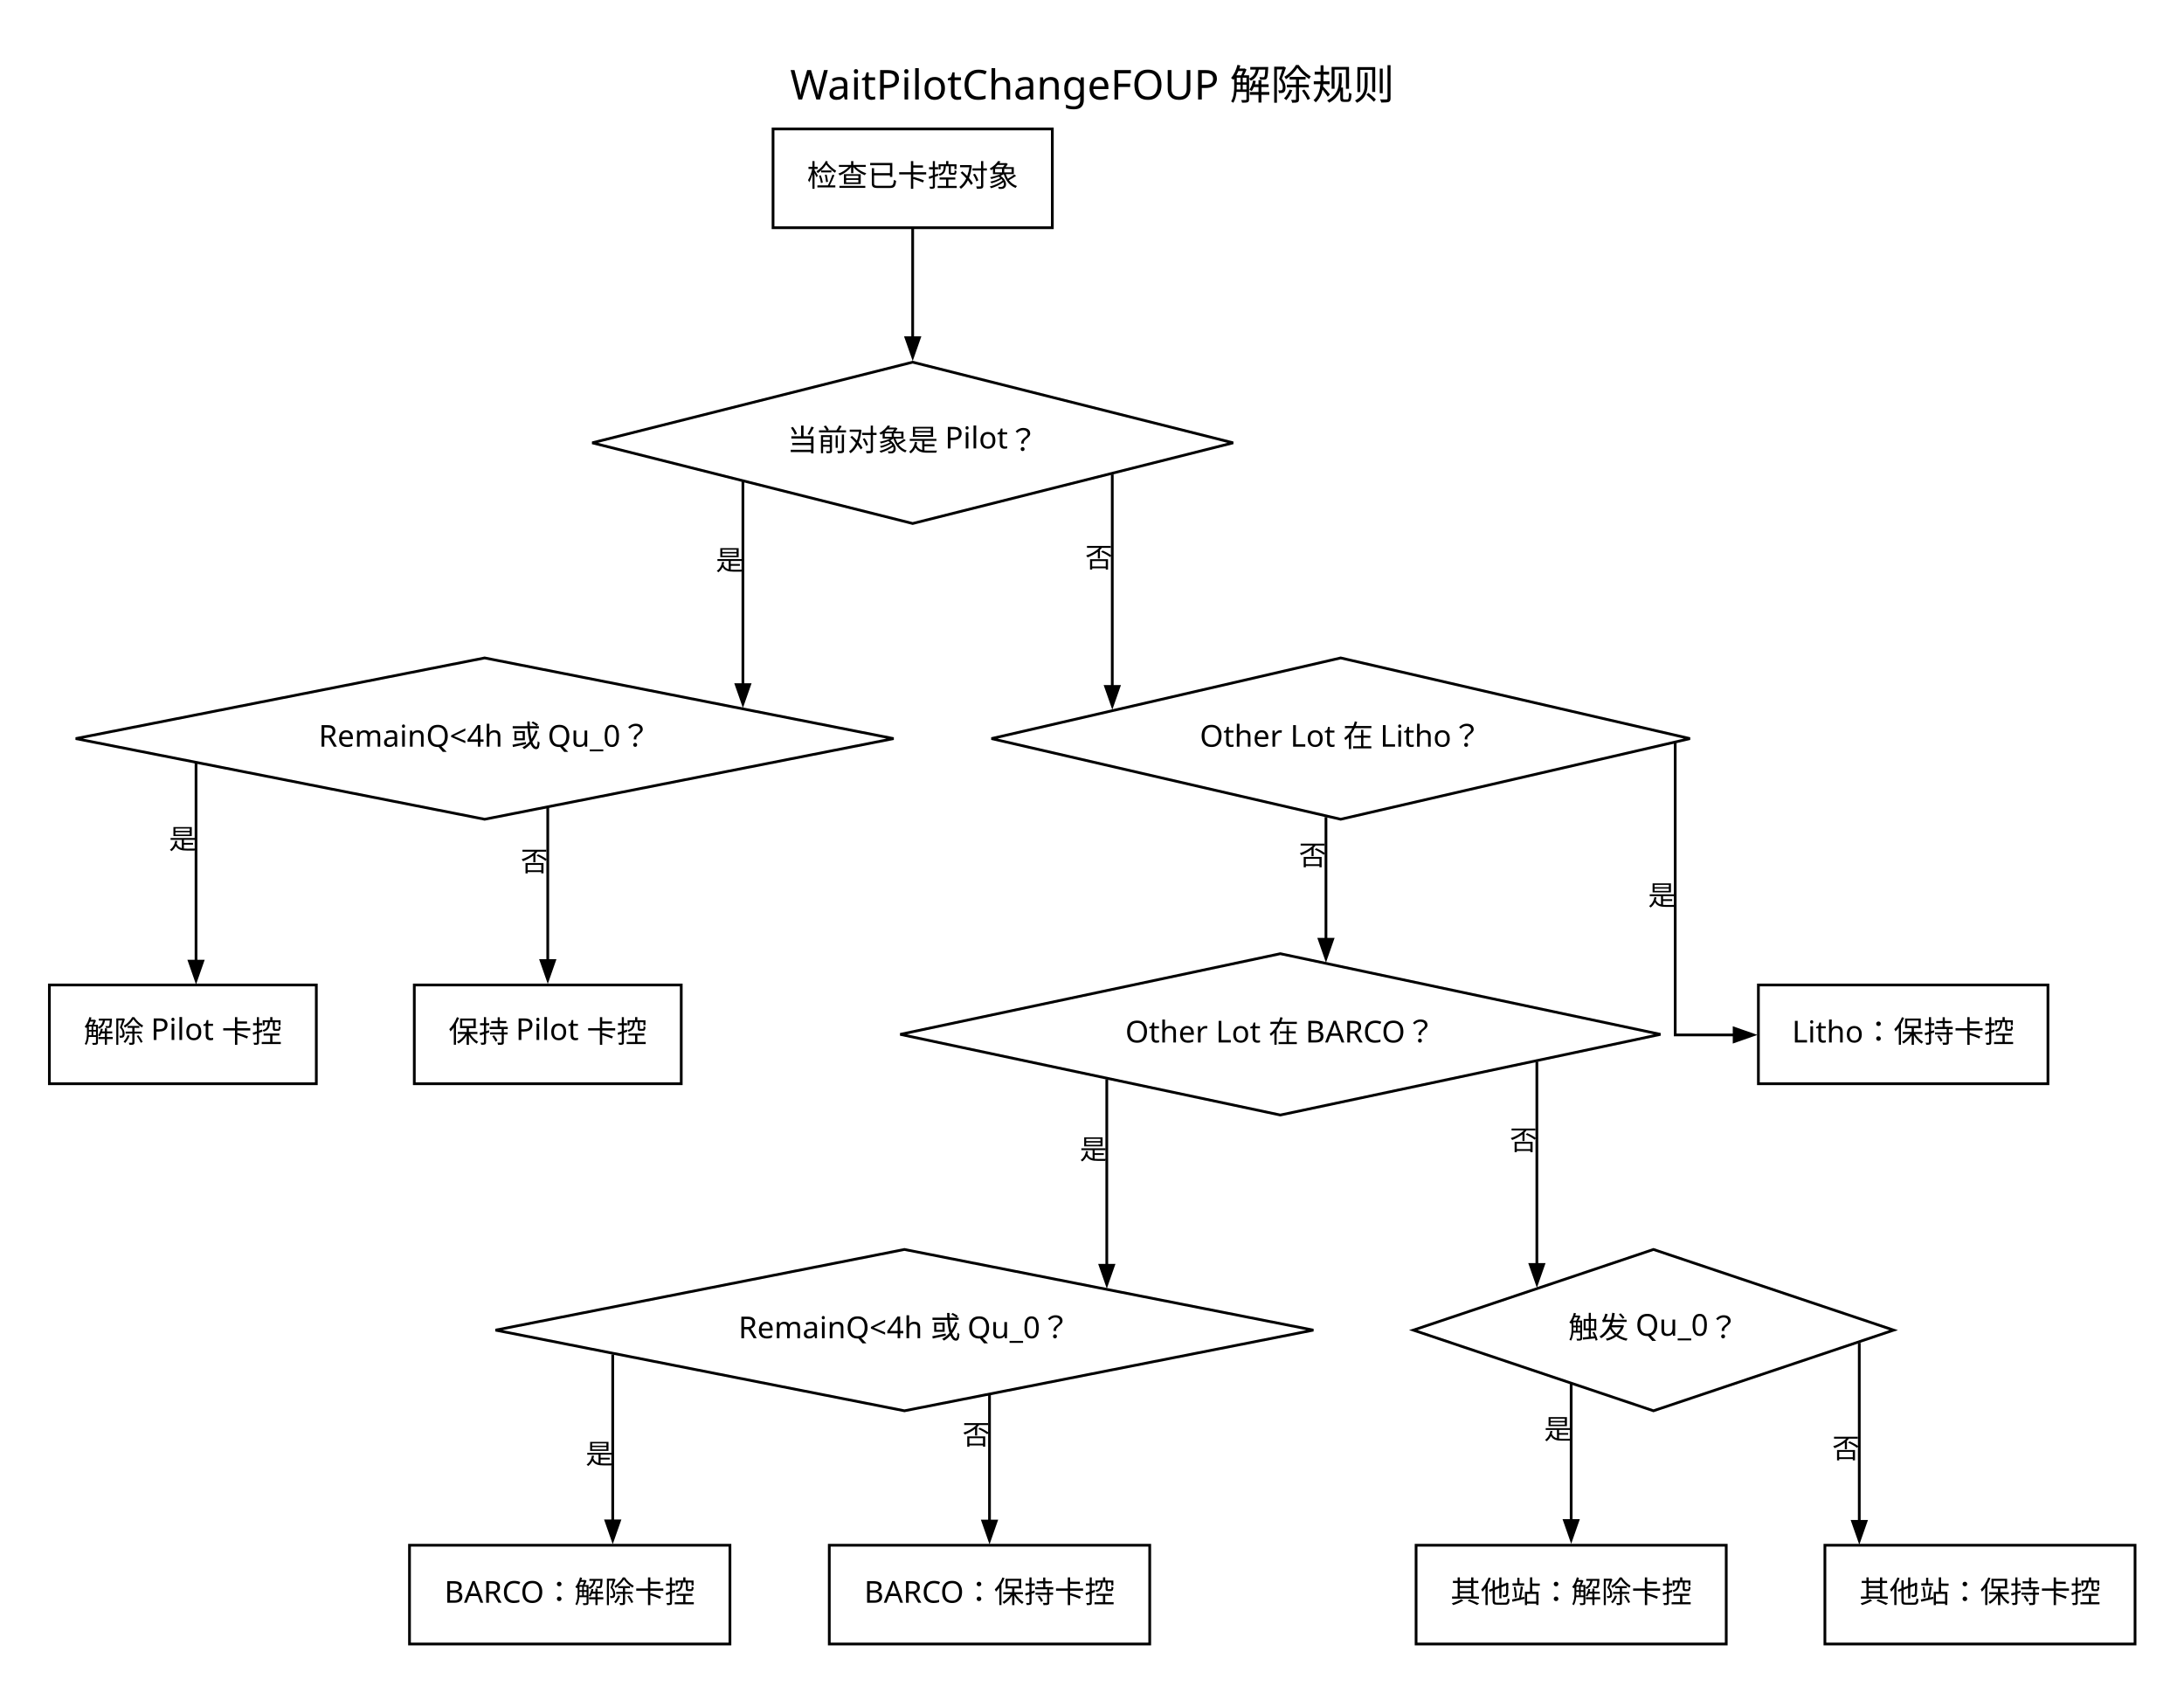
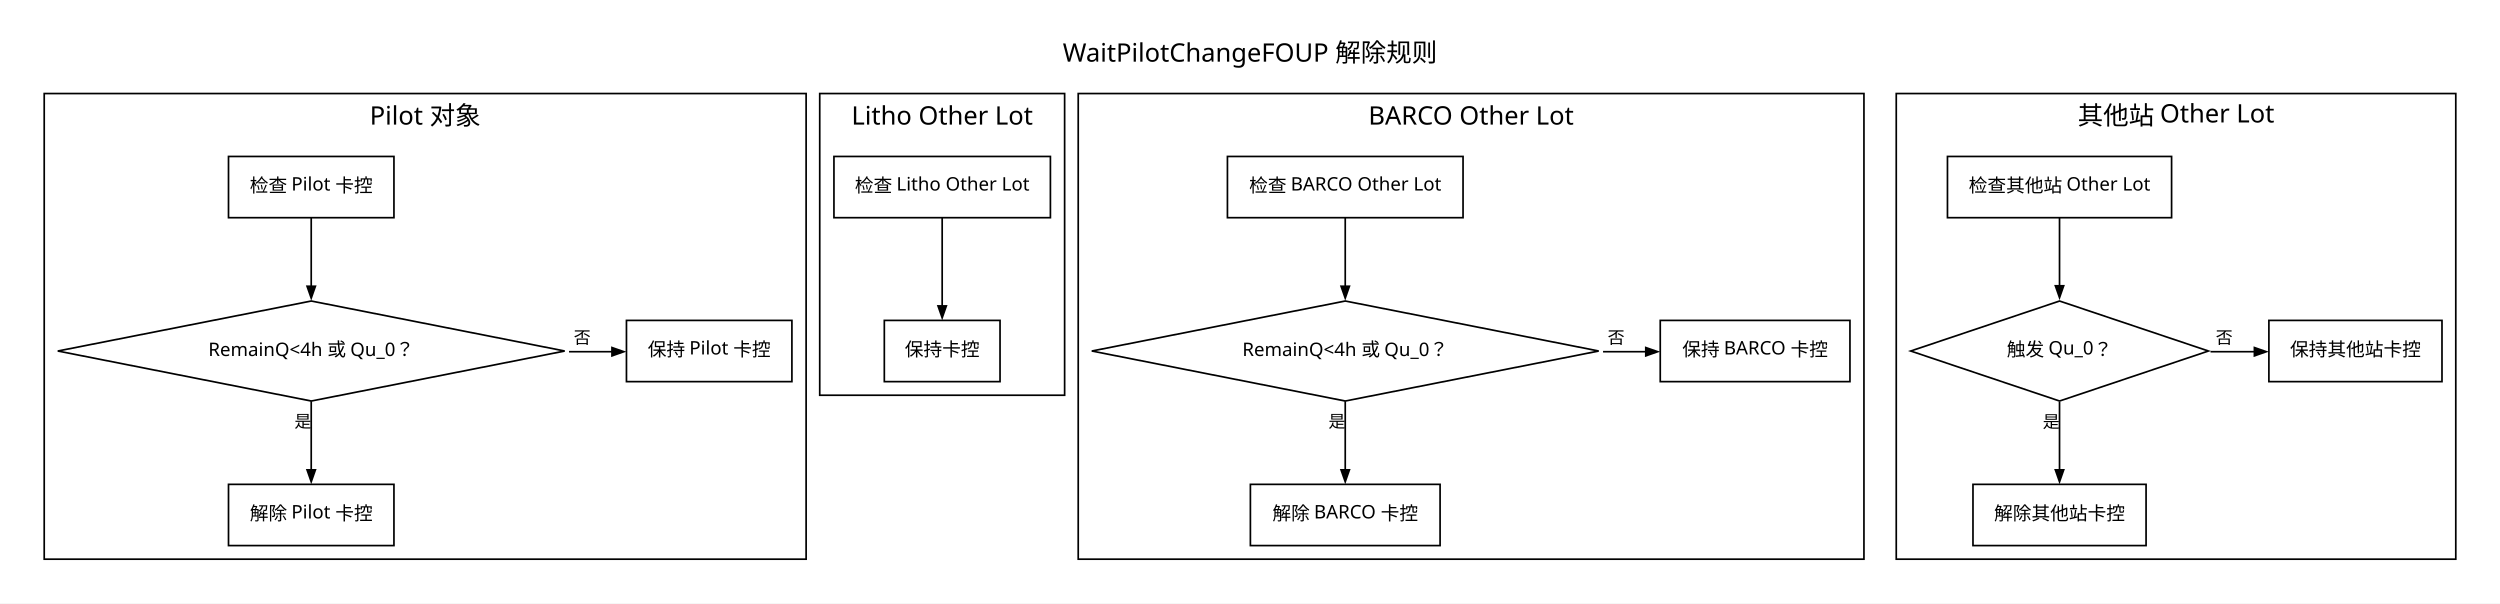
- <svg xmlns="http://www.w3.org/2000/svg" width="796pt" height="617pt" viewBox="0.00 0.00 796.00 617.00">
-   <g id="graph0" class="graph" transform="scale(1 1) rotate(0) translate(18 599.2)">
-     <polygon fill="white" stroke="none" points="-18,18 -18,-599.2 778.16,-599.2 778.16,18 -18,18" />
-     <text xml:space="preserve" text-anchor="middle" x="380.08" y="-562.95" font-family="Microsoft YaHei" font-size="15.00">WaitPilotChangeFOUP 解除规则</text>
+ <svg xmlns="http://www.w3.org/2000/svg" width="1470pt" height="355pt" viewBox="0.00 0.00 1470.00 355.00">
+   <g id="graph0" class="graph" transform="scale(1 1) rotate(0) translate(18 336.8)">
+     <polygon fill="white" stroke="none" points="-18,18 -18,-336.8 1452,-336.8 1452,18 -18,18" />
+     <text xml:space="preserve" text-anchor="middle" x="717" y="-300.55" font-family="Microsoft YaHei" font-size="15.00">WaitPilotChangeFOUP 解除规则</text>
+     <g id="clust1" class="cluster">
+       <polygon fill="white" stroke="black" points="8,-8 8,-281.8 456,-281.8 456,-8 8,-8" />
+       <text xml:space="preserve" text-anchor="middle" x="232" y="-263.55" font-family="Microsoft YaHei" font-size="15.00">Pilot 对象</text>
+     </g>
+     <g id="clust3" class="cluster">
+       <polygon fill="white" stroke="black" points="464,-104.4 464,-281.8 608,-281.8 608,-104.4 464,-104.4" />
+       <text xml:space="preserve" text-anchor="middle" x="536" y="-263.55" font-family="Microsoft YaHei" font-size="15.00">Litho Other Lot</text>
+     </g>
+     <g id="clust4" class="cluster">
+       <polygon fill="white" stroke="black" points="616,-8 616,-281.8 1078,-281.8 1078,-8 616,-8" />
+       <text xml:space="preserve" text-anchor="middle" x="847" y="-263.55" font-family="Microsoft YaHei" font-size="15.00">BARCO Other Lot</text>
+     </g>
+     <g id="clust6" class="cluster">
+       <polygon fill="white" stroke="black" points="1097,-8 1097,-281.8 1426,-281.8 1426,-8 1097,-8" />
+       <text xml:space="preserve" text-anchor="middle" x="1261.5" y="-263.55" font-family="Microsoft YaHei" font-size="15.00">其他站 Other Lot</text>
+     </g>
    <g id="node1" class="node">
-       <polygon fill="none" stroke="black" points="365.54,-552.2 263.75,-552.2 263.75,-516.2 365.54,-516.2 365.54,-552.2" />
-       <text xml:space="preserve" text-anchor="middle" x="314.64" y="-531.25" font-family="Microsoft YaHei" font-size="11.00">检查已卡控对象</text>
+       <polygon fill="none" stroke="black" points="213.64,-244.8 116.36,-244.8 116.36,-208.8 213.64,-208.8 213.64,-244.8" />
+       <text xml:space="preserve" text-anchor="middle" x="165" y="-223.85" font-family="Microsoft YaHei" font-size="11.00">检查 Pilot 卡控</text>
    </g>
    <g id="node2" class="node">
-       <polygon fill="none" stroke="black" points="314.64,-467.2 197.86,-437.8 314.64,-408.4 431.43,-437.8 314.64,-467.2" />
-       <text xml:space="preserve" text-anchor="middle" x="314.64" y="-434.85" font-family="Microsoft YaHei" font-size="11.00">当前对象是 Pilot？</text>
+       <polygon fill="none" stroke="black" points="165,-159.8 15.96,-130.4 165,-101 314.04,-130.4 165,-159.8" />
+       <text xml:space="preserve" text-anchor="middle" x="165" y="-127.45" font-family="Microsoft YaHei" font-size="11.00">RemainQ&lt;4h 或 Qu_0？</text>
    </g>
    <g id="edge1" class="edge">
-       <path fill="none" stroke="black" d="M314.64,-516.07C314.64,-516.07 314.64,-476.11 314.64,-476.11" />
-       <polygon fill="black" stroke="black" points="317.1,-476.11 314.65,-469.11 312.2,-476.11 317.1,-476.11" />
+       <path fill="none" stroke="black" d="M165,-208.8C165,-208.8 165,-168.48 165,-168.48" />
+       <polygon fill="black" stroke="black" points="167.45,-168.48 165,-161.48 162.55,-168.48 167.45,-168.48" />
    </g>
    <g id="node3" class="node">
-       <polygon fill="none" stroke="black" points="158.64,-359.4 9.6,-330 158.64,-300.6 307.68,-330 158.64,-359.4" />
-       <text xml:space="preserve" text-anchor="middle" x="158.64" y="-327.05" font-family="Microsoft YaHei" font-size="11.00">RemainQ&lt;4h 或 Qu_0？</text>
+       <polygon fill="none" stroke="black" points="213.64,-52 116.36,-52 116.36,-16 213.64,-16 213.64,-52" />
+       <text xml:space="preserve" text-anchor="middle" x="165" y="-31.05" font-family="Microsoft YaHei" font-size="11.00">解除 Pilot 卡控</text>
    </g>
    <g id="edge2" class="edge">
-       <path fill="none" stroke="black" d="M252.77,-423.71C252.77,-423.71 252.77,-349.66 252.77,-349.66" />
-       <polygon fill="black" stroke="black" points="255.22,-349.66 252.77,-342.66 250.32,-349.66 255.22,-349.66" />
-       <text xml:space="preserve" text-anchor="middle" x="247.89" y="-391.43" font-family="Microsoft YaHei" font-size="10.00">是</text>
+       <path fill="none" stroke="black" d="M165,-100.84C165,-100.84 165,-60.51 165,-60.51" />
+       <polygon fill="black" stroke="black" points="167.45,-60.51 165,-53.51 162.55,-60.51 167.45,-60.51" />
+       <text xml:space="preserve" text-anchor="middle" x="160.12" y="-85.42" font-family="Microsoft YaHei" font-size="10.00">是</text>
    </g>
    <g id="node4" class="node">
-       <polygon fill="none" stroke="black" points="470.64,-359.4 343.36,-330 470.64,-300.6 597.93,-330 470.64,-359.4" />
-       <text xml:space="preserve" text-anchor="middle" x="470.64" y="-327.05" font-family="Microsoft YaHei" font-size="11.00">Other Lot 在 Litho？</text>
+       <polygon fill="none" stroke="black" points="447.64,-148.4 350.36,-148.4 350.36,-112.4 447.64,-112.4 447.64,-148.4" />
+       <text xml:space="preserve" text-anchor="middle" x="399" y="-127.45" font-family="Microsoft YaHei" font-size="11.00">保持 Pilot 卡控</text>
+     </g>
+     <g id="edge3" class="edge">
+       <path fill="none" stroke="black" d="M316.59,-130C316.59,-130 341.84,-130 341.84,-130" />
+       <polygon fill="black" stroke="black" points="341.84,-132.45 348.84,-130 341.84,-127.55 341.84,-132.45" />
+       <text xml:space="preserve" text-anchor="middle" x="324.34" y="-134.75" font-family="Microsoft YaHei" font-size="10.00">否</text>
+     </g>
+     <g id="node5" class="node">
+       <polygon fill="none" stroke="black" points="599.64,-244.8 472.36,-244.8 472.36,-208.8 599.64,-208.8 599.64,-244.8" />
+       <text xml:space="preserve" text-anchor="middle" x="536" y="-223.85" font-family="Microsoft YaHei" font-size="11.00">检查 Litho Other Lot</text>
+     </g>
+     <g id="node6" class="node">
+       <polygon fill="none" stroke="black" points="570.02,-148.4 501.98,-148.4 501.98,-112.4 570.02,-112.4 570.02,-148.4" />
+       <text xml:space="preserve" text-anchor="middle" x="536" y="-127.45" font-family="Microsoft YaHei" font-size="11.00">保持卡控</text>
+     </g>
+     <g id="edge4" class="edge">
+       <path fill="none" stroke="black" d="M536,-208.8C536,-208.8 536,-156.91 536,-156.91" />
+       <polygon fill="black" stroke="black" points="538.45,-156.91 536,-149.91 533.55,-156.91 538.45,-156.91" />
+     </g>
+     <g id="node7" class="node">
+       <polygon fill="none" stroke="black" points="842.27,-244.8 703.73,-244.8 703.73,-208.8 842.27,-208.8 842.27,-244.8" />
+       <text xml:space="preserve" text-anchor="middle" x="773" y="-223.85" font-family="Microsoft YaHei" font-size="11.00">检查 BARCO Other Lot</text>
+     </g>
+     <g id="node8" class="node">
+       <polygon fill="none" stroke="black" points="773,-159.8 623.96,-130.4 773,-101 922.04,-130.4 773,-159.8" />
+       <text xml:space="preserve" text-anchor="middle" x="773" y="-127.45" font-family="Microsoft YaHei" font-size="11.00">RemainQ&lt;4h 或 Qu_0？</text>
    </g>
    <g id="edge5" class="edge">
-       <path fill="none" stroke="black" d="M387.39,-426.26C387.39,-426.26 387.39,-349.01 387.39,-349.01" />
-       <polygon fill="black" stroke="black" points="389.85,-349.01 387.4,-342.01 384.95,-349.01 389.85,-349.01" />
-       <text xml:space="preserve" text-anchor="middle" x="382.52" y="-392.39" font-family="Microsoft YaHei" font-size="10.00">否</text>
-     </g>
-     <g id="node8" class="node">
-       <polygon fill="none" stroke="black" points="97.29,-240.2 0,-240.2 0,-204.2 97.29,-204.2 97.29,-240.2" />
-       <text xml:space="preserve" text-anchor="middle" x="48.64" y="-219.25" font-family="Microsoft YaHei" font-size="11.00">解除 Pilot 卡控</text>
-     </g>
-     <g id="edge3" class="edge">
-       <path fill="none" stroke="black" d="M53.45,-321.18C53.45,-321.18 53.45,-248.88 53.45,-248.88" />
-       <polygon fill="black" stroke="black" points="55.9,-248.88 53.45,-241.88 51,-248.88 55.9,-248.88" />
-       <text xml:space="preserve" text-anchor="middle" x="48.57" y="-289.78" font-family="Microsoft YaHei" font-size="10.00">是</text>
+       <path fill="none" stroke="black" d="M773,-208.8C773,-208.8 773,-168.48 773,-168.48" />
+       <polygon fill="black" stroke="black" points="775.45,-168.48 773,-161.48 770.55,-168.48 775.45,-168.48" />
    </g>
    <g id="node9" class="node">
-       <polygon fill="none" stroke="black" points="230.29,-240.2 133,-240.2 133,-204.2 230.29,-204.2 230.29,-240.2" />
-       <text xml:space="preserve" text-anchor="middle" x="181.64" y="-219.25" font-family="Microsoft YaHei" font-size="11.00">保持 Pilot 卡控</text>
+       <polygon fill="none" stroke="black" points="828.77,-52 717.23,-52 717.23,-16 828.77,-16 828.77,-52" />
+       <text xml:space="preserve" text-anchor="middle" x="773" y="-31.05" font-family="Microsoft YaHei" font-size="11.00">解除 BARCO 卡控</text>
    </g>
-     <g id="edge4" class="edge">
-       <path fill="none" stroke="black" d="M181.64,-304.73C181.64,-304.73 181.64,-249.09 181.64,-249.09" />
-       <polygon fill="black" stroke="black" points="184.1,-249.09 181.65,-242.09 179.2,-249.09 184.1,-249.09" />
-       <text xml:space="preserve" text-anchor="middle" x="176.77" y="-281.66" font-family="Microsoft YaHei" font-size="10.00">否</text>
+     <g id="edge6" class="edge">
+       <path fill="none" stroke="black" d="M773,-100.84C773,-100.84 773,-60.51 773,-60.51" />
+       <polygon fill="black" stroke="black" points="775.45,-60.51 773,-53.51 770.55,-60.51 775.45,-60.51" />
+       <text xml:space="preserve" text-anchor="middle" x="768.12" y="-85.42" font-family="Microsoft YaHei" font-size="10.00">是</text>
    </g>
-     <g id="node5" class="node">
-       <polygon fill="none" stroke="black" points="448.64,-251.6 310.11,-222.2 448.64,-192.8 587.18,-222.2 448.64,-251.6" />
-       <text xml:space="preserve" text-anchor="middle" x="448.64" y="-219.25" font-family="Microsoft YaHei" font-size="11.00">Other Lot 在 BARCO？</text>
+     <g id="node10" class="node">
+       <polygon fill="none" stroke="black" points="1069.77,-148.4 958.23,-148.4 958.23,-112.4 1069.77,-112.4 1069.77,-148.4" />
+       <text xml:space="preserve" text-anchor="middle" x="1014" y="-127.45" font-family="Microsoft YaHei" font-size="11.00">保持 BARCO 卡控</text>
    </g>
    <g id="edge7" class="edge">
-       <path fill="none" stroke="black" d="M465.27,-301.39C465.27,-301.39 465.27,-256.86 465.27,-256.86" />
-       <polygon fill="black" stroke="black" points="467.72,-256.86 465.27,-249.86 462.82,-256.86 467.72,-256.86" />
-       <text xml:space="preserve" text-anchor="middle" x="460.39" y="-283.88" font-family="Microsoft YaHei" font-size="10.00">否</text>
+       <path fill="none" stroke="black" d="M924.59,-130C924.59,-130 949.72,-130 949.72,-130" />
+       <polygon fill="black" stroke="black" points="949.72,-132.45 956.72,-130 949.72,-127.55 949.72,-132.45" />
+       <text xml:space="preserve" text-anchor="middle" x="932.28" y="-134.75" font-family="Microsoft YaHei" font-size="10.00">否</text>
    </g>
-     <g id="node10" class="node">
-       <polygon fill="none" stroke="black" points="728.41,-240.2 622.88,-240.2 622.88,-204.2 728.41,-204.2 728.41,-240.2" />
-       <text xml:space="preserve" text-anchor="middle" x="675.64" y="-219.25" font-family="Microsoft YaHei" font-size="11.00">Litho：保持卡控</text>
+     <g id="node11" class="node">
+       <polygon fill="none" stroke="black" points="1258.89,-244.8 1127.11,-244.8 1127.11,-208.8 1258.89,-208.8 1258.89,-244.8" />
+       <text xml:space="preserve" text-anchor="middle" x="1193" y="-223.85" font-family="Microsoft YaHei" font-size="11.00">检查其他站 Other Lot</text>
    </g>
-     <g id="edge6" class="edge">
-       <path fill="none" stroke="black" d="M592.56,-328.47C592.56,-315.35 592.56,-222 592.56,-222 592.56,-222 614.04,-222 614.04,-222" />
-       <polygon fill="black" stroke="black" points="614.04,-224.45 621.04,-222 614.04,-219.55 614.04,-224.45" />
-       <text xml:space="preserve" text-anchor="middle" x="587.68" y="-269.25" font-family="Microsoft YaHei" font-size="10.00">是</text>
-     </g>
-     <g id="node6" class="node">
-       <polygon fill="none" stroke="black" points="311.64,-143.8 162.6,-114.4 311.64,-85 460.68,-114.4 311.64,-143.8" />
-       <text xml:space="preserve" text-anchor="middle" x="311.64" y="-111.45" font-family="Microsoft YaHei" font-size="11.00">RemainQ&lt;4h 或 Qu_0？</text>
+     <g id="node12" class="node">
+       <polygon fill="none" stroke="black" points="1193,-159.8 1105.46,-130.4 1193,-101 1280.54,-130.4 1193,-159.8" />
+       <text xml:space="preserve" text-anchor="middle" x="1193" y="-127.45" font-family="Microsoft YaHei" font-size="11.00">触发 Qu_0？</text>
    </g>
    <g id="edge8" class="edge">
-       <path fill="none" stroke="black" d="M385.39,-205.83C385.39,-205.83 385.39,-138.04 385.39,-138.04" />
-       <polygon fill="black" stroke="black" points="387.85,-138.04 385.4,-131.04 382.95,-138.04 387.85,-138.04" />
-       <text xml:space="preserve" text-anchor="middle" x="380.52" y="-176.69" font-family="Microsoft YaHei" font-size="10.00">是</text>
+       <path fill="none" stroke="black" d="M1193,-208.8C1193,-208.8 1193,-168.77 1193,-168.77" />
+       <polygon fill="black" stroke="black" points="1195.45,-168.77 1193,-161.77 1190.55,-168.77 1195.45,-168.77" />
    </g>
-     <g id="node7" class="node">
-       <polygon fill="none" stroke="black" points="584.64,-143.8 497.11,-114.4 584.64,-85 672.18,-114.4 584.64,-143.8" />
-       <text xml:space="preserve" text-anchor="middle" x="584.64" y="-111.45" font-family="Microsoft YaHei" font-size="11.00">触发 Qu_0？</text>
-     </g>
-     <g id="edge11" class="edge">
-       <path fill="none" stroke="black" d="M542.14,-212.25C542.14,-212.25 542.14,-138.33 542.14,-138.33" />
-       <polygon fill="black" stroke="black" points="544.6,-138.33 542.15,-131.33 539.7,-138.33 544.6,-138.33" />
-       <text xml:space="preserve" text-anchor="middle" x="537.27" y="-180.04" font-family="Microsoft YaHei" font-size="10.00">否</text>
-     </g>
-     <g id="node11" class="node">
-       <polygon fill="none" stroke="black" points="248.04,-36 131.25,-36 131.25,0 248.04,0 248.04,-36" />
-       <text xml:space="preserve" text-anchor="middle" x="189.64" y="-15.05" font-family="Microsoft YaHei" font-size="11.00">BARCO：解除卡控</text>
+     <g id="node13" class="node">
+       <polygon fill="none" stroke="black" points="1243.89,-52 1142.11,-52 1142.11,-16 1243.89,-16 1243.89,-52" />
+       <text xml:space="preserve" text-anchor="middle" x="1193" y="-31.05" font-family="Microsoft YaHei" font-size="11.00">解除其他站卡控</text>
    </g>
    <g id="edge9" class="edge">
-       <path fill="none" stroke="black" d="M205.32,-105.5C205.32,-105.5 205.32,-44.87 205.32,-44.87" />
-       <polygon fill="black" stroke="black" points="207.77,-44.87 205.32,-37.87 202.87,-44.87 207.77,-44.87" />
-       <text xml:space="preserve" text-anchor="middle" x="200.45" y="-65.69" font-family="Microsoft YaHei" font-size="10.00">是</text>
+       <path fill="none" stroke="black" d="M1193,-100.55C1193,-100.55 1193,-60.51 1193,-60.51" />
+       <polygon fill="black" stroke="black" points="1195.45,-60.51 1193,-53.51 1190.55,-60.51 1195.45,-60.51" />
+       <text xml:space="preserve" text-anchor="middle" x="1188.12" y="-85.28" font-family="Microsoft YaHei" font-size="10.00">是</text>
    </g>
-     <g id="node12" class="node">
-       <polygon fill="none" stroke="black" points="401.04,-36 284.25,-36 284.25,0 401.04,0 401.04,-36" />
-       <text xml:space="preserve" text-anchor="middle" x="342.64" y="-15.05" font-family="Microsoft YaHei" font-size="11.00">BARCO：保持卡控</text>
+     <g id="node14" class="node">
+       <polygon fill="none" stroke="black" points="1417.89,-148.4 1316.11,-148.4 1316.11,-112.4 1417.89,-112.4 1417.89,-148.4" />
+       <text xml:space="preserve" text-anchor="middle" x="1367" y="-127.45" font-family="Microsoft YaHei" font-size="11.00">保持其他站卡控</text>
    </g>
    <g id="edge10" class="edge">
-       <path fill="none" stroke="black" d="M342.64,-91.06C342.64,-91.06 342.64,-44.81 342.64,-44.81" />
-       <polygon fill="black" stroke="black" points="345.1,-44.81 342.65,-37.81 340.2,-44.81 345.1,-44.81" />
-       <text xml:space="preserve" text-anchor="middle" x="337.77" y="-72.69" font-family="Microsoft YaHei" font-size="10.00">否</text>
-     </g>
-     <g id="node13" class="node">
-       <polygon fill="none" stroke="black" points="611.16,-36 498.12,-36 498.12,0 611.16,0 611.16,-36" />
-       <text xml:space="preserve" text-anchor="middle" x="554.64" y="-15.05" font-family="Microsoft YaHei" font-size="11.00">其他站：解除卡控</text>
-     </g>
-     <g id="edge12" class="edge">
-       <path fill="none" stroke="black" d="M554.64,-94.89C554.64,-94.89 554.64,-45.01 554.64,-45.01" />
-       <polygon fill="black" stroke="black" points="557.1,-45.01 554.65,-38.01 552.2,-45.01 557.1,-45.01" />
-       <text xml:space="preserve" text-anchor="middle" x="549.77" y="-74.7" font-family="Microsoft YaHei" font-size="10.00">是</text>
-     </g>
-     <g id="node14" class="node">
-       <polygon fill="none" stroke="black" points="760.16,-36 647.12,-36 647.12,0 760.16,0 760.16,-36" />
-       <text xml:space="preserve" text-anchor="middle" x="703.64" y="-15.05" font-family="Microsoft YaHei" font-size="11.00">其他站：保持卡控</text>
-     </g>
-     <g id="edge13" class="edge">
-       <path fill="none" stroke="black" d="M659.65,-109.75C659.65,-109.75 659.65,-44.7 659.65,-44.7" />
-       <polygon fill="black" stroke="black" points="662.11,-44.7 659.66,-37.7 657.21,-44.7 662.11,-44.7" />
-       <text xml:space="preserve" text-anchor="middle" x="654.78" y="-67.72" font-family="Microsoft YaHei" font-size="10.00">否</text>
+       <path fill="none" stroke="black" d="M1281.81,-130C1281.81,-130 1307.59,-130 1307.59,-130" />
+       <polygon fill="black" stroke="black" points="1307.59,-132.45 1314.59,-130 1307.59,-127.55 1307.59,-132.45" />
+       <text xml:space="preserve" text-anchor="middle" x="1289.83" y="-134.75" font-family="Microsoft YaHei" font-size="10.00">否</text>
    </g>
  </g>
</svg>
